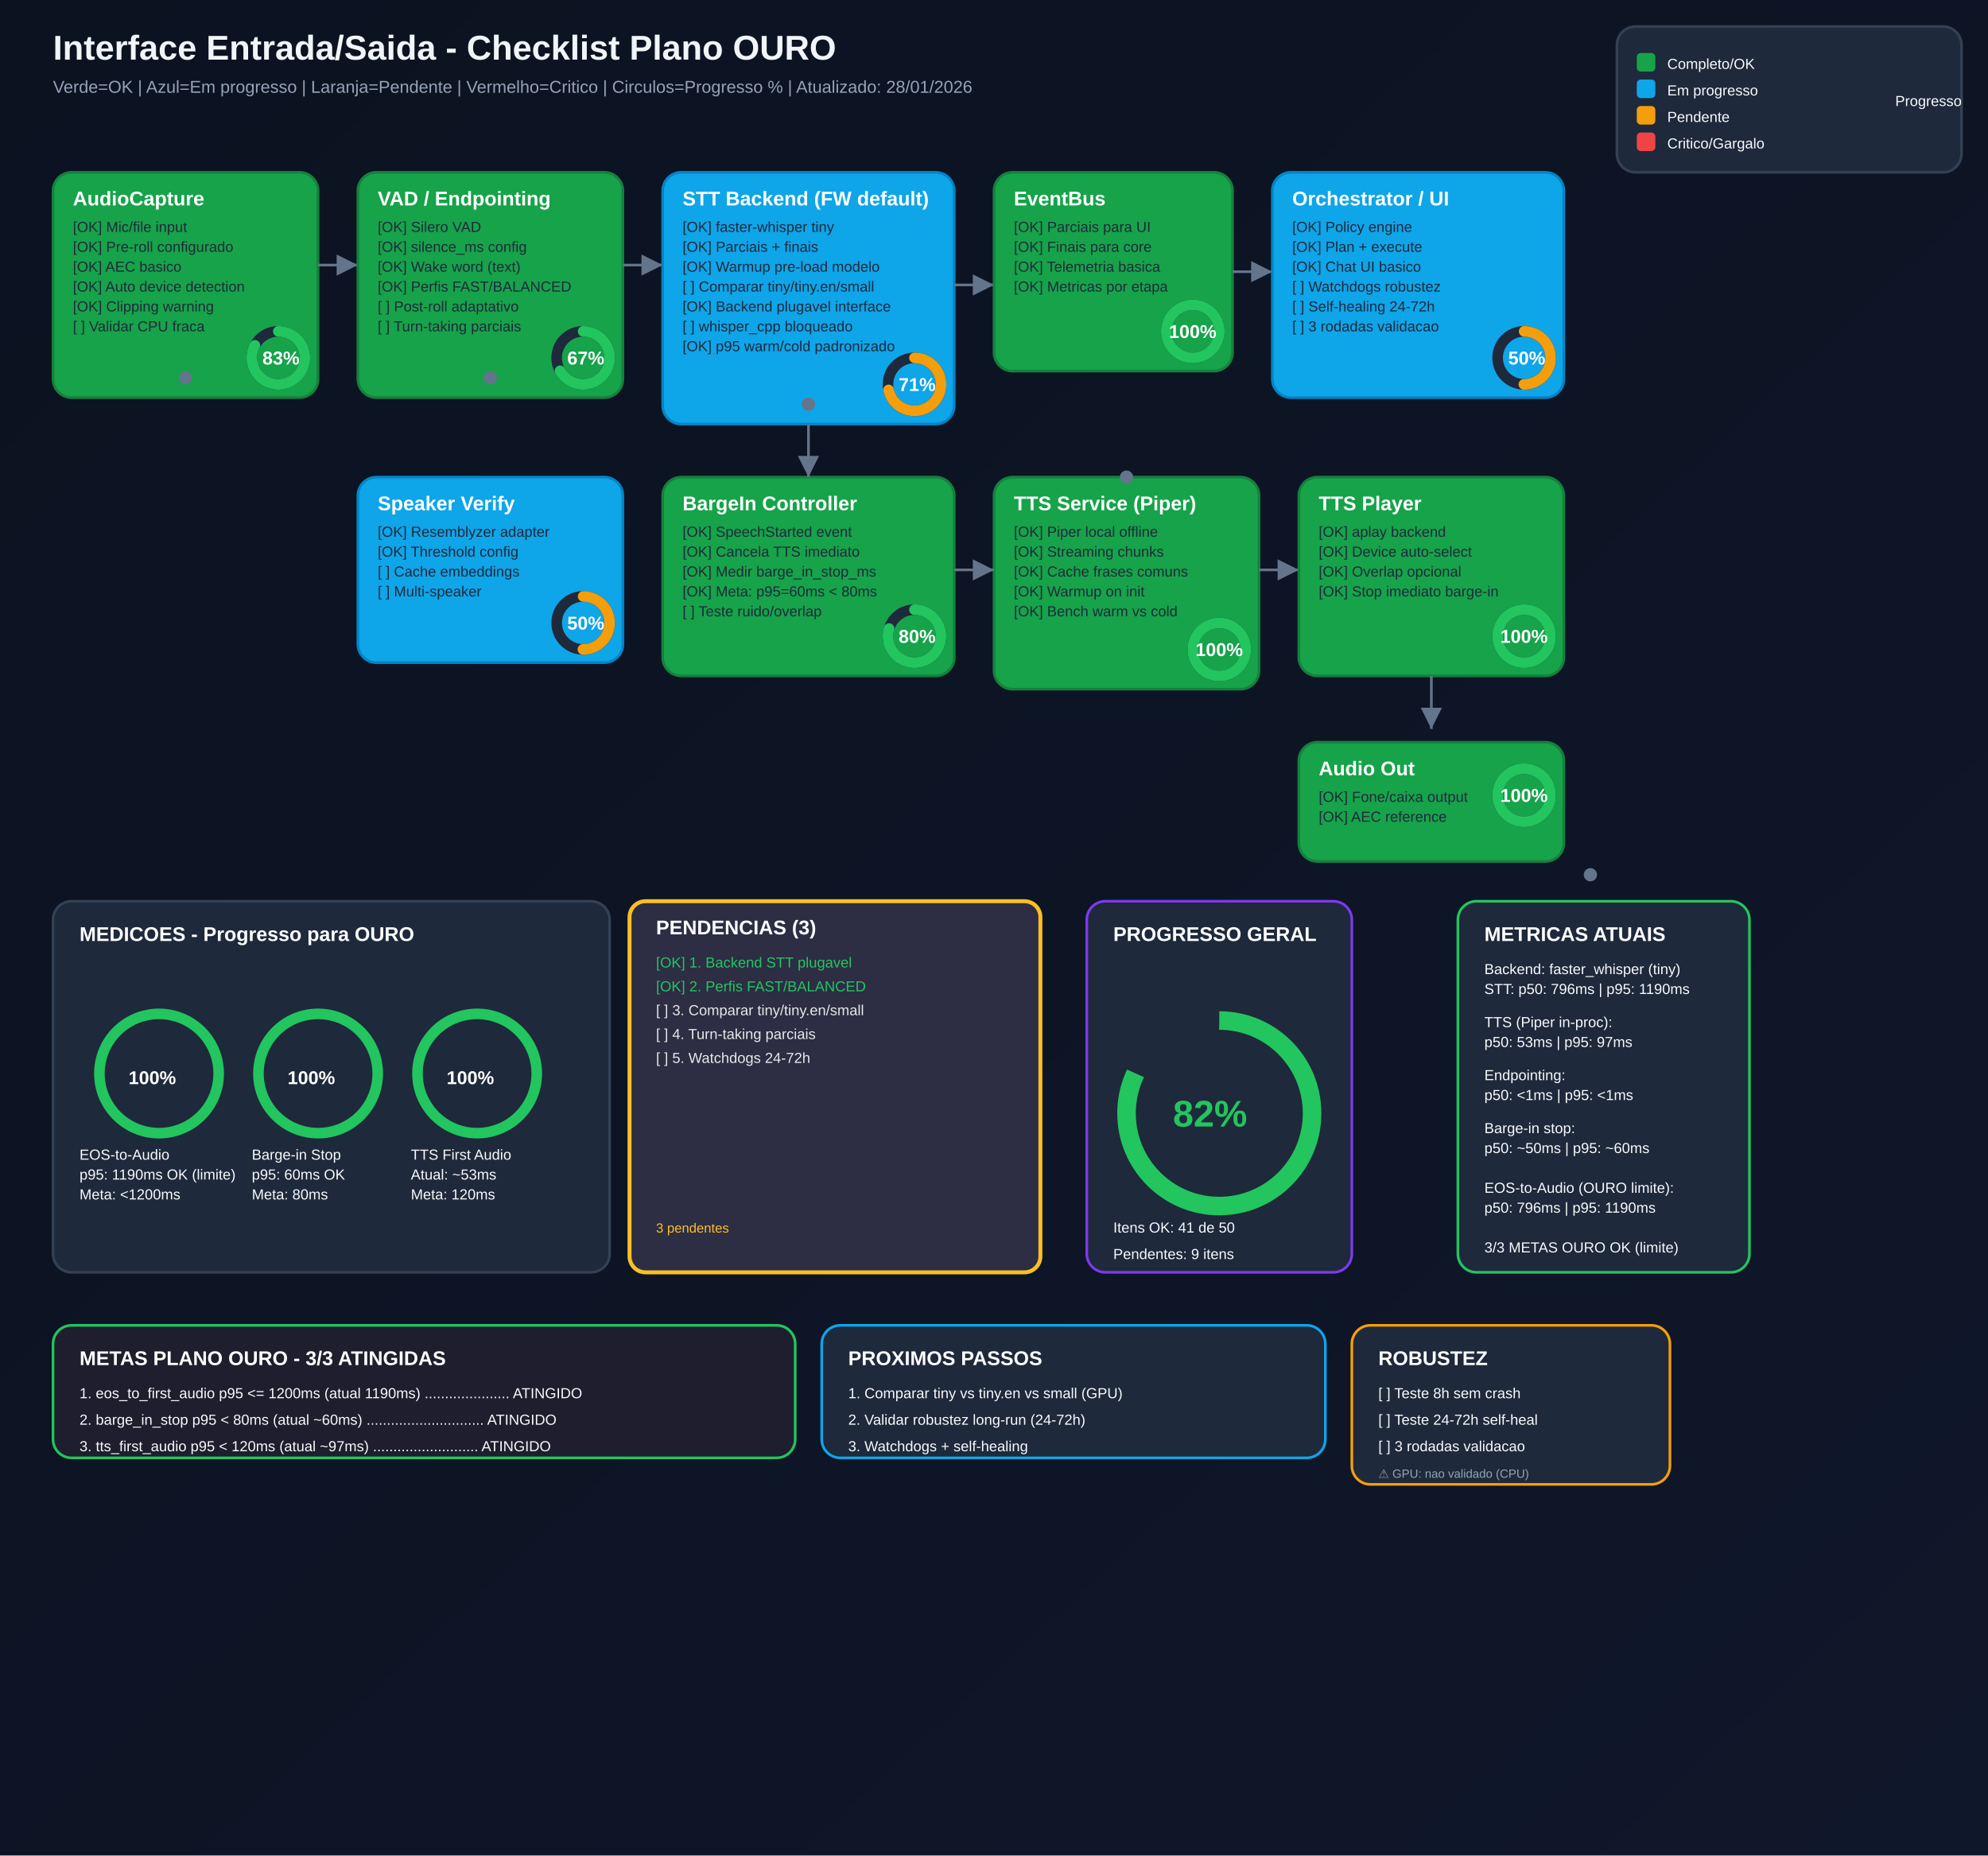
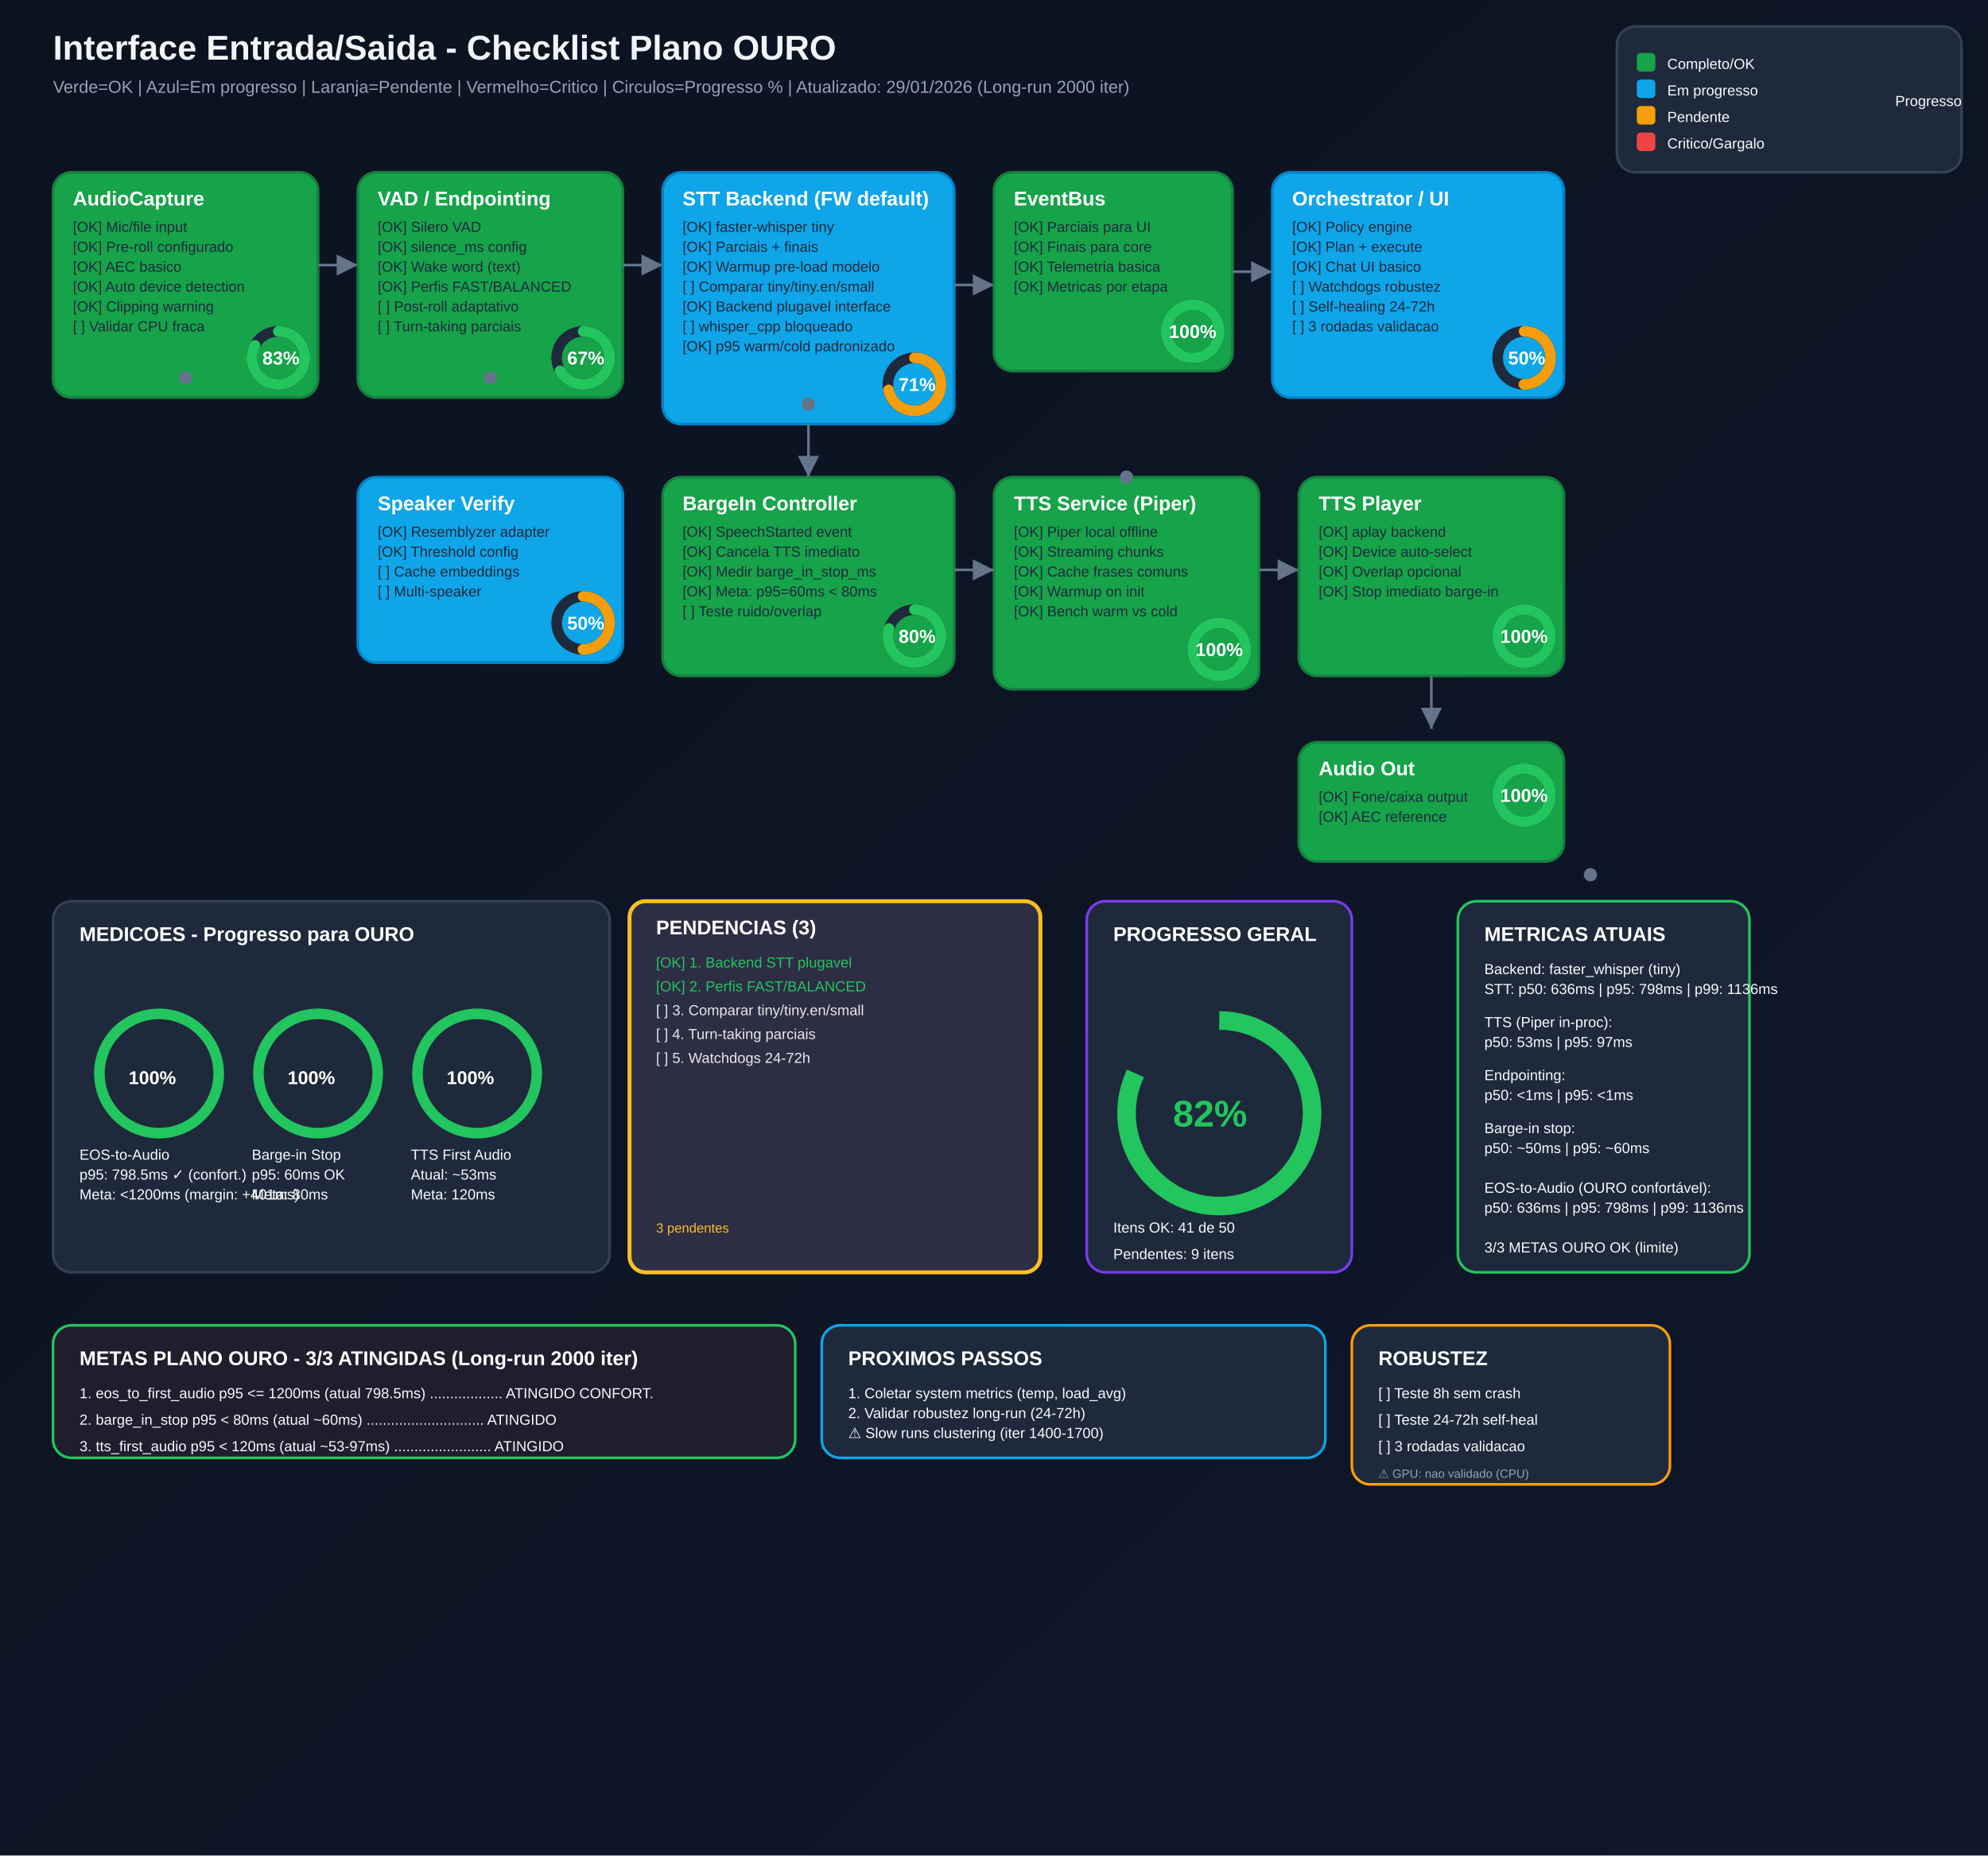
<svg xmlns="http://www.w3.org/2000/svg" width="1500" height="1400" viewBox="0 0 1500 1400">
  <defs>
    <linearGradient id="bg" x1="0" y1="0" x2="1" y2="1">
      <stop offset="0%" stop-color="#0b1220" />
      <stop offset="100%" stop-color="#0f172a" />
    </linearGradient>
    <style>
      .card { rx:14; ry:14; stroke-width:2; }
      .done { fill:#16a34a; stroke:#15803d; }
      .progress { fill:#0ea5e9; stroke:#0284c7; }
      .todo { fill:#f59e0b; stroke:#d97706; }
      .critical { fill:#ef4444; stroke:#dc2626; }
      .title { font-family: Arial, sans-serif; font-size: 26px; font-weight: bold; fill:#f1f5f9; }
      .subtitle { font-family: Arial, sans-serif; font-size: 13px; fill:#94a3b8; }
      .h2 { font-family: Arial, sans-serif; font-size: 15px; font-weight: bold; fill:#ffffff; }
      .item { font-family: Arial, sans-serif; font-size: 11px; fill:#1e293b; }
      .metric { font-family: Arial, sans-serif; font-size: 11px; fill:#f8fafc; }
      .pct { font-family: Arial, sans-serif; font-size: 14px; font-weight: bold; fill:#ffffff; }
      .arrow { stroke:#64748b; stroke-width:2; fill:none; marker-end:url(#arrowHead); }
      .tap { stroke:#475569; stroke-width:1.5; stroke-dasharray:4 4; fill:none; }
      .ring-bg { fill:none; stroke:#1e293b; stroke-width:8; }
      .ring-ok { fill:none; stroke:#22c55e; stroke-width:8; stroke-linecap:round; }
      .ring-warn { fill:none; stroke:#f59e0b; stroke-width:8; stroke-linecap:round; }
      .ring-bad { fill:none; stroke:#ef4444; stroke-width:8; stroke-linecap:round; }
    </style>
    <marker id="arrowHead" markerWidth="8" markerHeight="8" refX="8" refY="4" orient="auto">
      <polygon points="0 0, 8 4, 0 8" fill="#64748b" />
    </marker>
  </defs>
  <rect width="1500" height="1400" fill="url(#bg)" />
  <text x="40" y="45" class="title">Interface Entrada/Saida - Checklist Plano OURO</text>
-   <text x="40" y="70" class="subtitle">Verde=OK | Azul=Em progresso | Laranja=Pendente | Vermelho=Critico | Circulos=Progresso % | Atualizado: 28/01/2026</text>
+   <text x="40" y="70" class="subtitle">Verde=OK | Azul=Em progresso | Laranja=Pendente | Vermelho=Critico | Circulos=Progresso % | Atualizado: 29/01/2026 (Long-run 2000 iter)</text>
  <rect x="1220" y="20" width="260" height="110" class="card" fill="#1e293b" stroke="#334155" />
  <rect x="1235" y="40" width="14" height="14" rx="3" fill="#16a34a" />
  <text x="1258" y="52" class="metric">Completo/OK</text>
  <rect x="1235" y="60" width="14" height="14" rx="3" fill="#0ea5e9" />
  <text x="1258" y="72" class="metric">Em progresso</text>
  <rect x="1235" y="80" width="14" height="14" rx="3" fill="#f59e0b" />
  <text x="1258" y="92" class="metric">Pendente</text>
  <rect x="1235" y="100" width="14" height="14" rx="3" fill="#ef4444" />
  <text x="1258" y="112" class="metric">Critico/Gargalo</text>
  <circle cx="1400" cy="75" r="25" class="ring-bg" />
  <text x="1430" y="80" class="metric">Progresso</text>
  <rect x="40" y="130" width="200" height="170" class="card done" />
  <text x="55" y="155" class="h2">AudioCapture</text>
  <text x="55" y="175" class="item">[OK] Mic/file input</text>
  <text x="55" y="190" class="item">[OK] Pre-roll configurado</text>
  <text x="55" y="205" class="item">[OK] AEC basico</text>
  <text x="55" y="220" class="item">[OK] Auto device detection</text>
  <text x="55" y="235" class="item">[OK] Clipping warning</text>
  <text x="55" y="250" class="item">[  ] Validar CPU fraca</text>
  <circle cx="210" cy="270" r="20" class="ring-bg" />
  <circle cx="210" cy="270" r="20" class="ring-ok" stroke-dasharray="104 126" transform="rotate(-90 210 270)" />
  <text x="198" y="275" class="pct">83%</text>
  <path d="M240 200 L270 200" class="arrow" />
  <rect x="270" y="130" width="200" height="170" class="card done" />
  <text x="285" y="155" class="h2">VAD / Endpointing</text>
  <text x="285" y="175" class="item">[OK] Silero VAD</text>
  <text x="285" y="190" class="item">[OK] silence_ms config</text>
  <text x="285" y="205" class="item">[OK] Wake word (text)</text>
  <text x="285" y="220" class="item">[OK] Perfis FAST/BALANCED</text>
  <text x="285" y="235" class="item">[  ] Post-roll adaptativo</text>
  <text x="285" y="250" class="item">[  ] Turn-taking parciais</text>
  <circle cx="440" cy="270" r="20" class="ring-bg" />
  <circle cx="440" cy="270" r="20" class="ring-ok" stroke-dasharray="84 126" transform="rotate(-90 440 270)" />
  <text x="428" y="275" class="pct">67%</text>
  <path d="M470 200 L500 200" class="arrow" />
  <rect x="500" y="130" width="220" height="190" class="card progress" />
  <text x="515" y="155" class="h2">STT Backend (FW default)</text>
  <text x="515" y="175" class="item">[OK] faster-whisper tiny</text>
  <text x="515" y="190" class="item">[OK] Parciais + finais</text>
  <text x="515" y="205" class="item">[OK] Warmup pre-load modelo</text>
  <text x="515" y="220" class="item">[  ] Comparar tiny/tiny.en/small</text>
  <text x="515" y="235" class="item">[OK] Backend plugavel interface</text>
  <text x="515" y="250" class="item">[  ] whisper_cpp bloqueado</text>
  <text x="515" y="265" class="item">[OK] p95 warm/cold padronizado</text>
  <circle cx="690" cy="290" r="20" class="ring-bg" />
  <circle cx="690" cy="290" r="20" class="ring-warn" stroke-dasharray="90 126" transform="rotate(-90 690 290)" />
  <text x="678" y="295" class="pct">71%</text>
  <path d="M720 215 L750 215" class="arrow" />
  <rect x="750" y="130" width="180" height="150" class="card done" />
  <text x="765" y="155" class="h2">EventBus</text>
  <text x="765" y="175" class="item">[OK] Parciais para UI</text>
  <text x="765" y="190" class="item">[OK] Finais para core</text>
  <text x="765" y="205" class="item">[OK] Telemetria basica</text>
  <text x="765" y="220" class="item">[OK] Metricas por etapa</text>
  <circle cx="900" cy="250" r="20" class="ring-bg" />
  <circle cx="900" cy="250" r="20" class="ring-ok" stroke-dasharray="126 126" transform="rotate(-90 900 250)" />
  <text x="882" y="255" class="pct">100%</text>
  <path d="M930 205 L960 205" class="arrow" />
  <rect x="960" y="130" width="220" height="170" class="card progress" />
  <text x="975" y="155" class="h2">Orchestrator / UI</text>
  <text x="975" y="175" class="item">[OK] Policy engine</text>
  <text x="975" y="190" class="item">[OK] Plan + execute</text>
  <text x="975" y="205" class="item">[OK] Chat UI basico</text>
  <text x="975" y="220" class="item">[  ] Watchdogs robustez</text>
  <text x="975" y="235" class="item">[  ] Self-healing 24-72h</text>
  <text x="975" y="250" class="item">[  ] 3 rodadas validacao</text>
  <circle cx="1150" cy="270" r="20" class="ring-bg" />
  <circle cx="1150" cy="270" r="20" class="ring-warn" stroke-dasharray="63 126" transform="rotate(-90 1150 270)" />
  <text x="1138" y="275" class="pct">50%</text>
  <rect x="500" y="360" width="220" height="150" class="card done" />
  <text x="515" y="385" class="h2">BargeIn Controller</text>
  <text x="515" y="405" class="item">[OK] SpeechStarted event</text>
  <text x="515" y="420" class="item">[OK] Cancela TTS imediato</text>
  <text x="515" y="435" class="item">[OK] Medir barge_in_stop_ms</text>
  <text x="515" y="450" class="item">[OK] Meta: p95=60ms &lt; 80ms</text>
  <text x="515" y="465" class="item">[  ] Teste ruido/overlap</text>
  <circle cx="690" cy="480" r="20" class="ring-bg" />
  <circle cx="690" cy="480" r="20" class="ring-ok" stroke-dasharray="100 126" transform="rotate(-90 690 480)" />
  <text x="678" y="485" class="pct">80%</text>
  <path d="M610 320 L610 360" class="arrow" />
  <rect x="270" y="360" width="200" height="140" class="card progress" />
  <text x="285" y="385" class="h2">Speaker Verify</text>
  <text x="285" y="405" class="item">[OK] Resemblyzer adapter</text>
  <text x="285" y="420" class="item">[OK] Threshold config</text>
  <text x="285" y="435" class="item">[  ] Cache embeddings</text>
  <text x="285" y="450" class="item">[  ] Multi-speaker</text>
  <circle cx="440" cy="470" r="20" class="ring-bg" />
  <circle cx="440" cy="470" r="20" class="ring-warn" stroke-dasharray="63 126" transform="rotate(-90 440 470)" />
  <text x="428" y="475" class="pct">50%</text>
  <rect x="750" y="360" width="200" height="160" class="card done" />
  <text x="765" y="385" class="h2">TTS Service (Piper)</text>
  <text x="765" y="405" class="item">[OK] Piper local offline</text>
  <text x="765" y="420" class="item">[OK] Streaming chunks</text>
  <text x="765" y="435" class="item">[OK] Cache frases comuns</text>
  <text x="765" y="450" class="item">[OK] Warmup on init</text>
  <text x="765" y="465" class="item">[OK] Bench warm vs cold</text>
  <circle cx="920" cy="490" r="20" class="ring-bg" />
  <circle cx="920" cy="490" r="20" class="ring-ok" stroke-dasharray="126 126" transform="rotate(-90 920 490)" />
  <text x="902" y="495" class="pct">100%</text>
  <path d="M720 430 L750 430" class="arrow" />
  <path d="M950 430 L980 430" class="arrow" />
  <rect x="980" y="360" width="200" height="150" class="card done" />
  <text x="995" y="385" class="h2">TTS Player</text>
  <text x="995" y="405" class="item">[OK] aplay backend</text>
  <text x="995" y="420" class="item">[OK] Device auto-select</text>
  <text x="995" y="435" class="item">[OK] Overlap opcional</text>
  <text x="995" y="450" class="item">[OK] Stop imediato barge-in</text>
  <circle cx="1150" cy="480" r="20" class="ring-bg" />
  <circle cx="1150" cy="480" r="20" class="ring-ok" stroke-dasharray="126 126" transform="rotate(-90 1150 480)" />
  <text x="1132" y="485" class="pct">100%</text>
  <path d="M1080 510 L1080 550" class="arrow" />
  <rect x="980" y="560" width="200" height="90" class="card done" />
  <text x="995" y="585" class="h2">Audio Out</text>
  <text x="995" y="605" class="item">[OK] Fone/caixa output</text>
  <text x="995" y="620" class="item">[OK] AEC reference</text>
  <circle cx="1150" cy="600" r="20" class="ring-bg" />
  <circle cx="1150" cy="600" r="20" class="ring-ok" stroke-dasharray="126 126" transform="rotate(-90 1150 600)" />
  <text x="1132" y="605" class="pct">100%</text>
  <rect x="40" y="680" width="420" height="280" class="card" fill="#1e293b" stroke="#334155" />
  <text x="60" y="710" class="h2" fill="#f1f5f9">MEDICOES - Progresso para OURO</text>
  <circle cx="120" cy="810" r="45" class="ring-bg" stroke-width="10" />
  <circle cx="120" cy="810" r="45" class="ring-ok" stroke-width="10" stroke-dasharray="283 283" transform="rotate(-90 120 810)" />
  <text x="97" y="818" class="pct" fill="#22c55e">100%</text>
  <text x="60" y="875" class="metric">EOS-to-Audio</text>
-   <text x="60" y="890" class="metric">p95: 1190ms OK (limite)</text>
-   <text x="60" y="905" class="metric">Meta: &lt;1200ms</text>
+   <text x="60" y="890" class="metric">p95: 798.5ms ✓ (confort.)</text>
+   <text x="60" y="905" class="metric">Meta: &lt;1200ms (margin: +401ms)</text>
  <circle cx="240" cy="810" r="45" class="ring-bg" stroke-width="10" />
  <circle cx="240" cy="810" r="45" class="ring-ok" stroke-width="10" stroke-dasharray="283 283" transform="rotate(-90 240 810)" />
  <text x="217" y="818" class="pct" fill="#22c55e">100%</text>
  <text x="190" y="875" class="metric">Barge-in Stop</text>
  <text x="190" y="890" class="metric">p95: 60ms OK</text>
  <text x="190" y="905" class="metric">Meta: 80ms</text>
  <circle cx="360" cy="810" r="45" class="ring-bg" stroke-width="10" />
  <circle cx="360" cy="810" r="45" class="ring-ok" stroke-width="10" stroke-dasharray="283 283" transform="rotate(-90 360 810)" />
  <text x="337" y="818" class="pct" fill="#22c55e">100%</text>
  <text x="310" y="875" class="metric">TTS First Audio</text>
  <text x="310" y="890" class="metric">Atual: ~53ms</text>
  <text x="310" y="905" class="metric">Meta: 120ms</text>
  <text x="60" y="940" class="item" fill="#22c55e">[OK] capture_ms implementado</text>
  <text x="250" y="940" class="item" fill="#22c55e">[OK] vad_ms implementado</text>
  <text x="60" y="955" class="item" fill="#22c55e">[OK] stt_ms implementado</text>
  <text x="250" y="955" class="item" fill="#22c55e">[OK] tts_ms implementado</text>
  <rect x="475" y="680" width="310" height="280" fill="#2d2d44" stroke="#fbbf24" stroke-width="3" rx="12" ry="12" />
  <text x="495" y="705" class="h2" fill="#fbbf24">PENDENCIAS (3)</text>
  <text x="495" y="730" style="font-family:Arial;font-size:11px;fill:#22c55e;">[OK] 1. Backend STT plugavel</text>
  <text x="495" y="748" style="font-family:Arial;font-size:11px;fill:#22c55e;">[OK] 2. Perfis FAST/BALANCED</text>
  <text x="495" y="766" style="font-family:Arial;font-size:11px;fill:#e8e8e8;">[  ] 3. Comparar tiny/tiny.en/small</text>
  <text x="495" y="784" style="font-family:Arial;font-size:11px;fill:#e8e8e8;">[  ] 4. Turn-taking parciais</text>
  <text x="495" y="802" style="font-family:Arial;font-size:11px;fill:#e8e8e8;">[  ] 5. Watchdogs 24-72h</text>
  <text x="495" y="930" style="font-family:Arial;font-size:10px;fill:#fbbf24;">3 pendentes</text>
  <rect x="820" y="680" width="200" height="280" class="card" fill="#1e293b" stroke="#7c3aed" />
  <text x="840" y="710" class="h2" fill="#a78bfa">PROGRESSO GERAL</text>
  <circle cx="920" cy="840" r="70" fill="none" stroke="#1e293b" stroke-width="14" />
  <circle cx="920" cy="840" r="70" fill="none" stroke="#22c55e" stroke-width="14" stroke-dasharray="361 440" transform="rotate(-90 920 840)" />
  <text x="885" y="850" style="font-family:Arial;font-size:28px;font-weight:bold;fill:#22c55e">82%</text>
  <text x="840" y="930" class="metric">Itens OK: 41 de 50</text>
  <text x="840" y="950" class="metric">Pendentes: 9 itens</text>
  <rect x="1100" y="680" width="220" height="280" class="card" fill="#1e293b" stroke="#22c55e" />
  <text x="1120" y="710" class="h2" fill="#86efac">METRICAS ATUAIS</text>
  <text x="1120" y="735" class="metric">Backend: faster_whisper (tiny)</text>
-   <text x="1120" y="750" class="metric">STT: p50: 796ms | p95: 1190ms</text>
+   <text x="1120" y="750" class="metric">STT: p50: 636ms | p95: 798ms | p99: 1136ms</text>
  <text x="1120" y="775" class="metric">TTS (Piper in-proc):</text>
  <text x="1120" y="790" class="metric">  p50: 53ms | p95: 97ms</text>
  <text x="1120" y="815" class="metric">Endpointing:</text>
  <text x="1120" y="830" class="metric">  p50: &lt;1ms | p95: &lt;1ms</text>
  <text x="1120" y="855" class="metric" fill="#22c55e">Barge-in stop:</text>
  <text x="1120" y="870" class="metric" fill="#22c55e">  p50: ~50ms | p95: ~60ms</text>
-   <text x="1120" y="900" class="metric" fill="#22c55e">EOS-to-Audio (OURO limite):</text>
-   <text x="1120" y="915" class="metric" fill="#22c55e">  p50: 796ms | p95: 1190ms</text>
+   <text x="1120" y="900" class="metric" fill="#22c55e">EOS-to-Audio (OURO confortável):</text>
+   <text x="1120" y="915" class="metric" fill="#22c55e">  p50: 636ms | p95: 798ms | p99: 1136ms</text>
  <text x="1120" y="945" class="metric" fill="#86efac">3/3 METAS OURO OK (limite)</text>
  <rect x="40" y="1000" width="560" height="100" class="card" fill="#1e1e2e" stroke="#22c55e" />
-   <text x="60" y="1030" class="h2" fill="#86efac">METAS PLANO OURO - 3/3 ATINGIDAS</text>
-   <text x="60" y="1055" class="metric" fill="#22c55e">1. eos_to_first_audio p95 &lt;= 1200ms (atual 1190ms) ..................... ATINGIDO</text>
+   <text x="60" y="1030" class="h2" fill="#86efac">METAS PLANO OURO - 3/3 ATINGIDAS (Long-run 2000 iter)</text>
+   <text x="60" y="1055" class="metric" fill="#22c55e">1. eos_to_first_audio p95 &lt;= 1200ms (atual 798.5ms) .................. ATINGIDO CONFORT.</text>
  <text x="60" y="1075" class="metric" fill="#22c55e">2. barge_in_stop p95 &lt; 80ms (atual ~60ms) ............................. ATINGIDO</text>
-   <text x="60" y="1095" class="metric" fill="#22c55e">3. tts_first_audio p95 &lt; 120ms (atual ~97ms) .......................... ATINGIDO</text>
+   <text x="60" y="1095" class="metric" fill="#22c55e">3. tts_first_audio p95 &lt; 120ms (atual ~53-97ms) ........................ ATINGIDO</text>
  <rect x="620" y="1000" width="380" height="100" class="card" fill="#1e293b" stroke="#0ea5e9" />
  <text x="640" y="1030" class="h2" fill="#7dd3fc">PROXIMOS PASSOS</text>
-   <text x="640" y="1055" class="metric">1. Comparar tiny vs tiny.en vs small (GPU)</text>
-   <text x="640" y="1075" class="metric">2. Validar robustez long-run (24-72h)</text>
-   <text x="640" y="1095" class="metric">3. Watchdogs + self-healing</text>
+   <text x="640" y="1055" class="metric">1. Coletar system metrics (temp, load_avg)</text>
+   <text x="640" y="1070" class="metric">2. Validar robustez long-run (24-72h)</text>
+   <text x="640" y="1085" class="metric" fill="#f59e0b">⚠️ Slow runs clustering (iter 1400-1700)</text>
  <rect x="1020" y="1000" width="240" height="120" class="card" fill="#1e293b" stroke="#f59e0b" />
  <text x="1040" y="1030" class="h2" fill="#fbbf24">ROBUSTEZ</text>
  <text x="1040" y="1055" class="metric">[  ] Teste 8h sem crash</text>
  <text x="1040" y="1075" class="metric">[  ] Teste 24-72h self-heal</text>
  <text x="1040" y="1095" class="metric">[  ] 3 rodadas validacao</text>
  <text x="1040" y="1115" style="font-family:Arial;font-size:9px;fill:#94a3b8;">⚠️ GPU: nao validado (CPU)</text>
  <circle cx="140" cy="285" r="5" fill="#64748b" />
  <circle cx="370" cy="285" r="5" fill="#64748b" />
  <circle cx="610" cy="305" r="5" fill="#64748b" />
  <circle cx="850" cy="360" r="5" fill="#64748b" />
  <circle cx="1200" cy="660" r="5" fill="#64748b" />
</svg>
